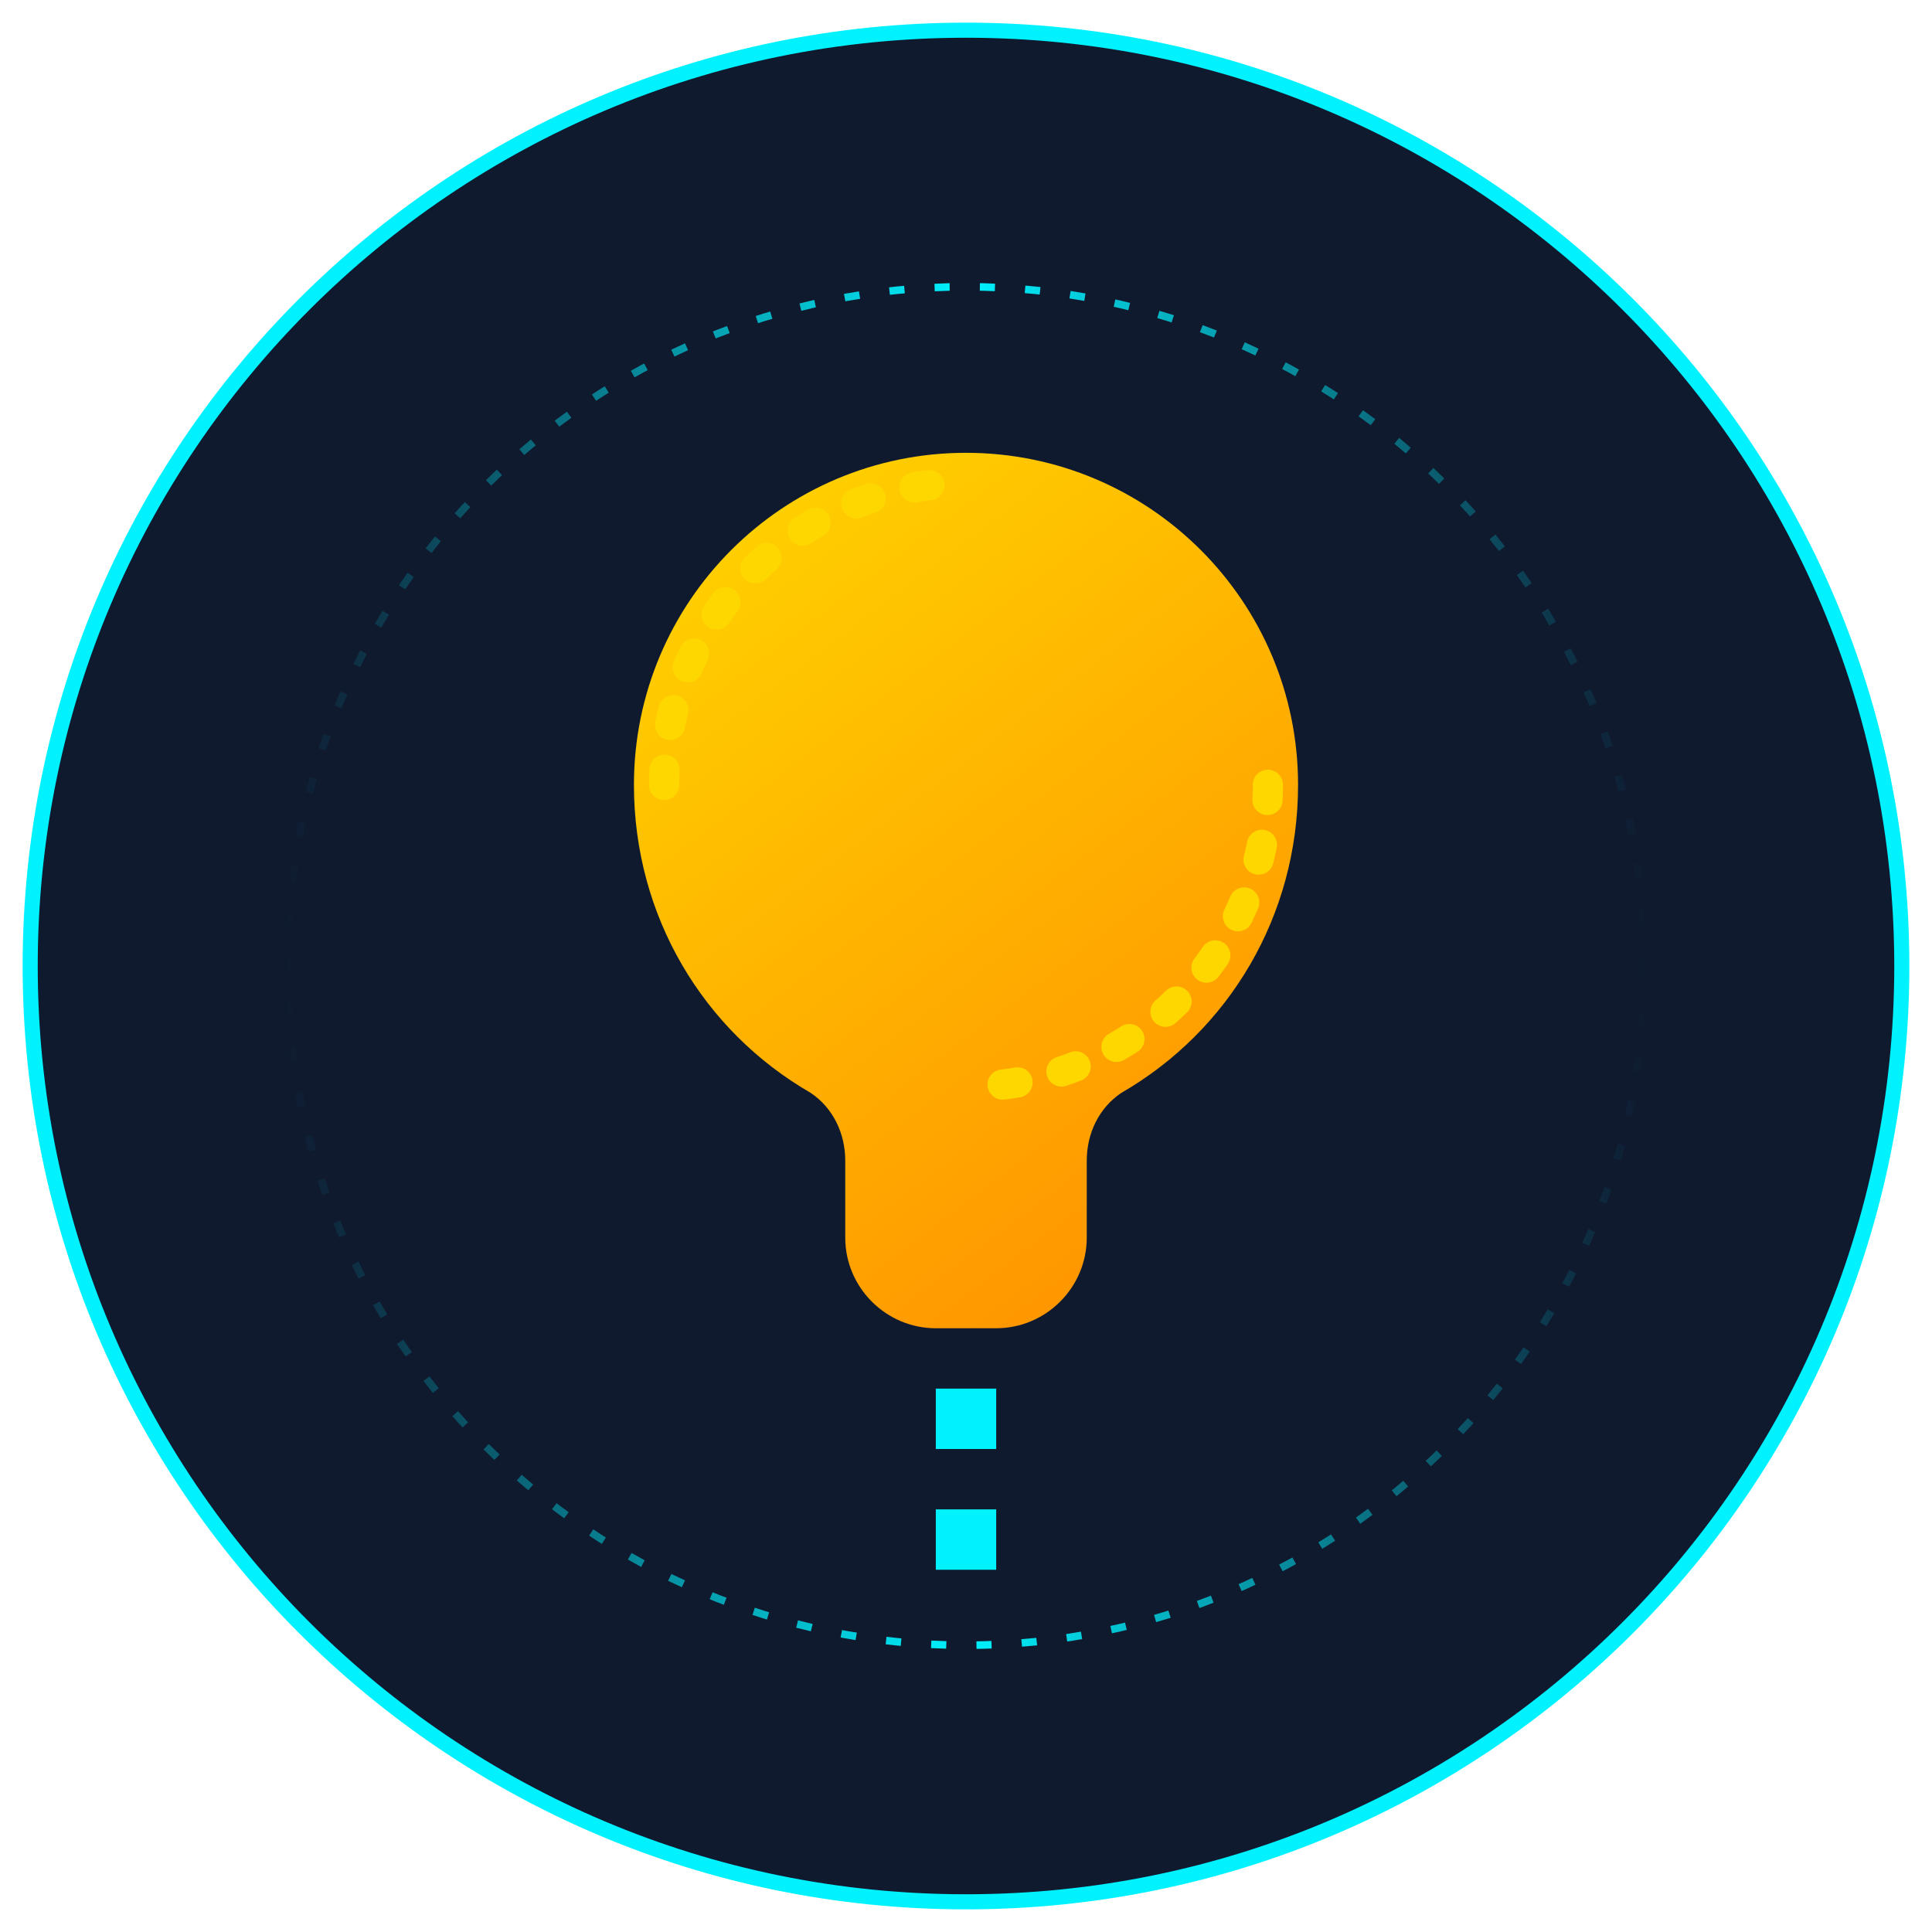
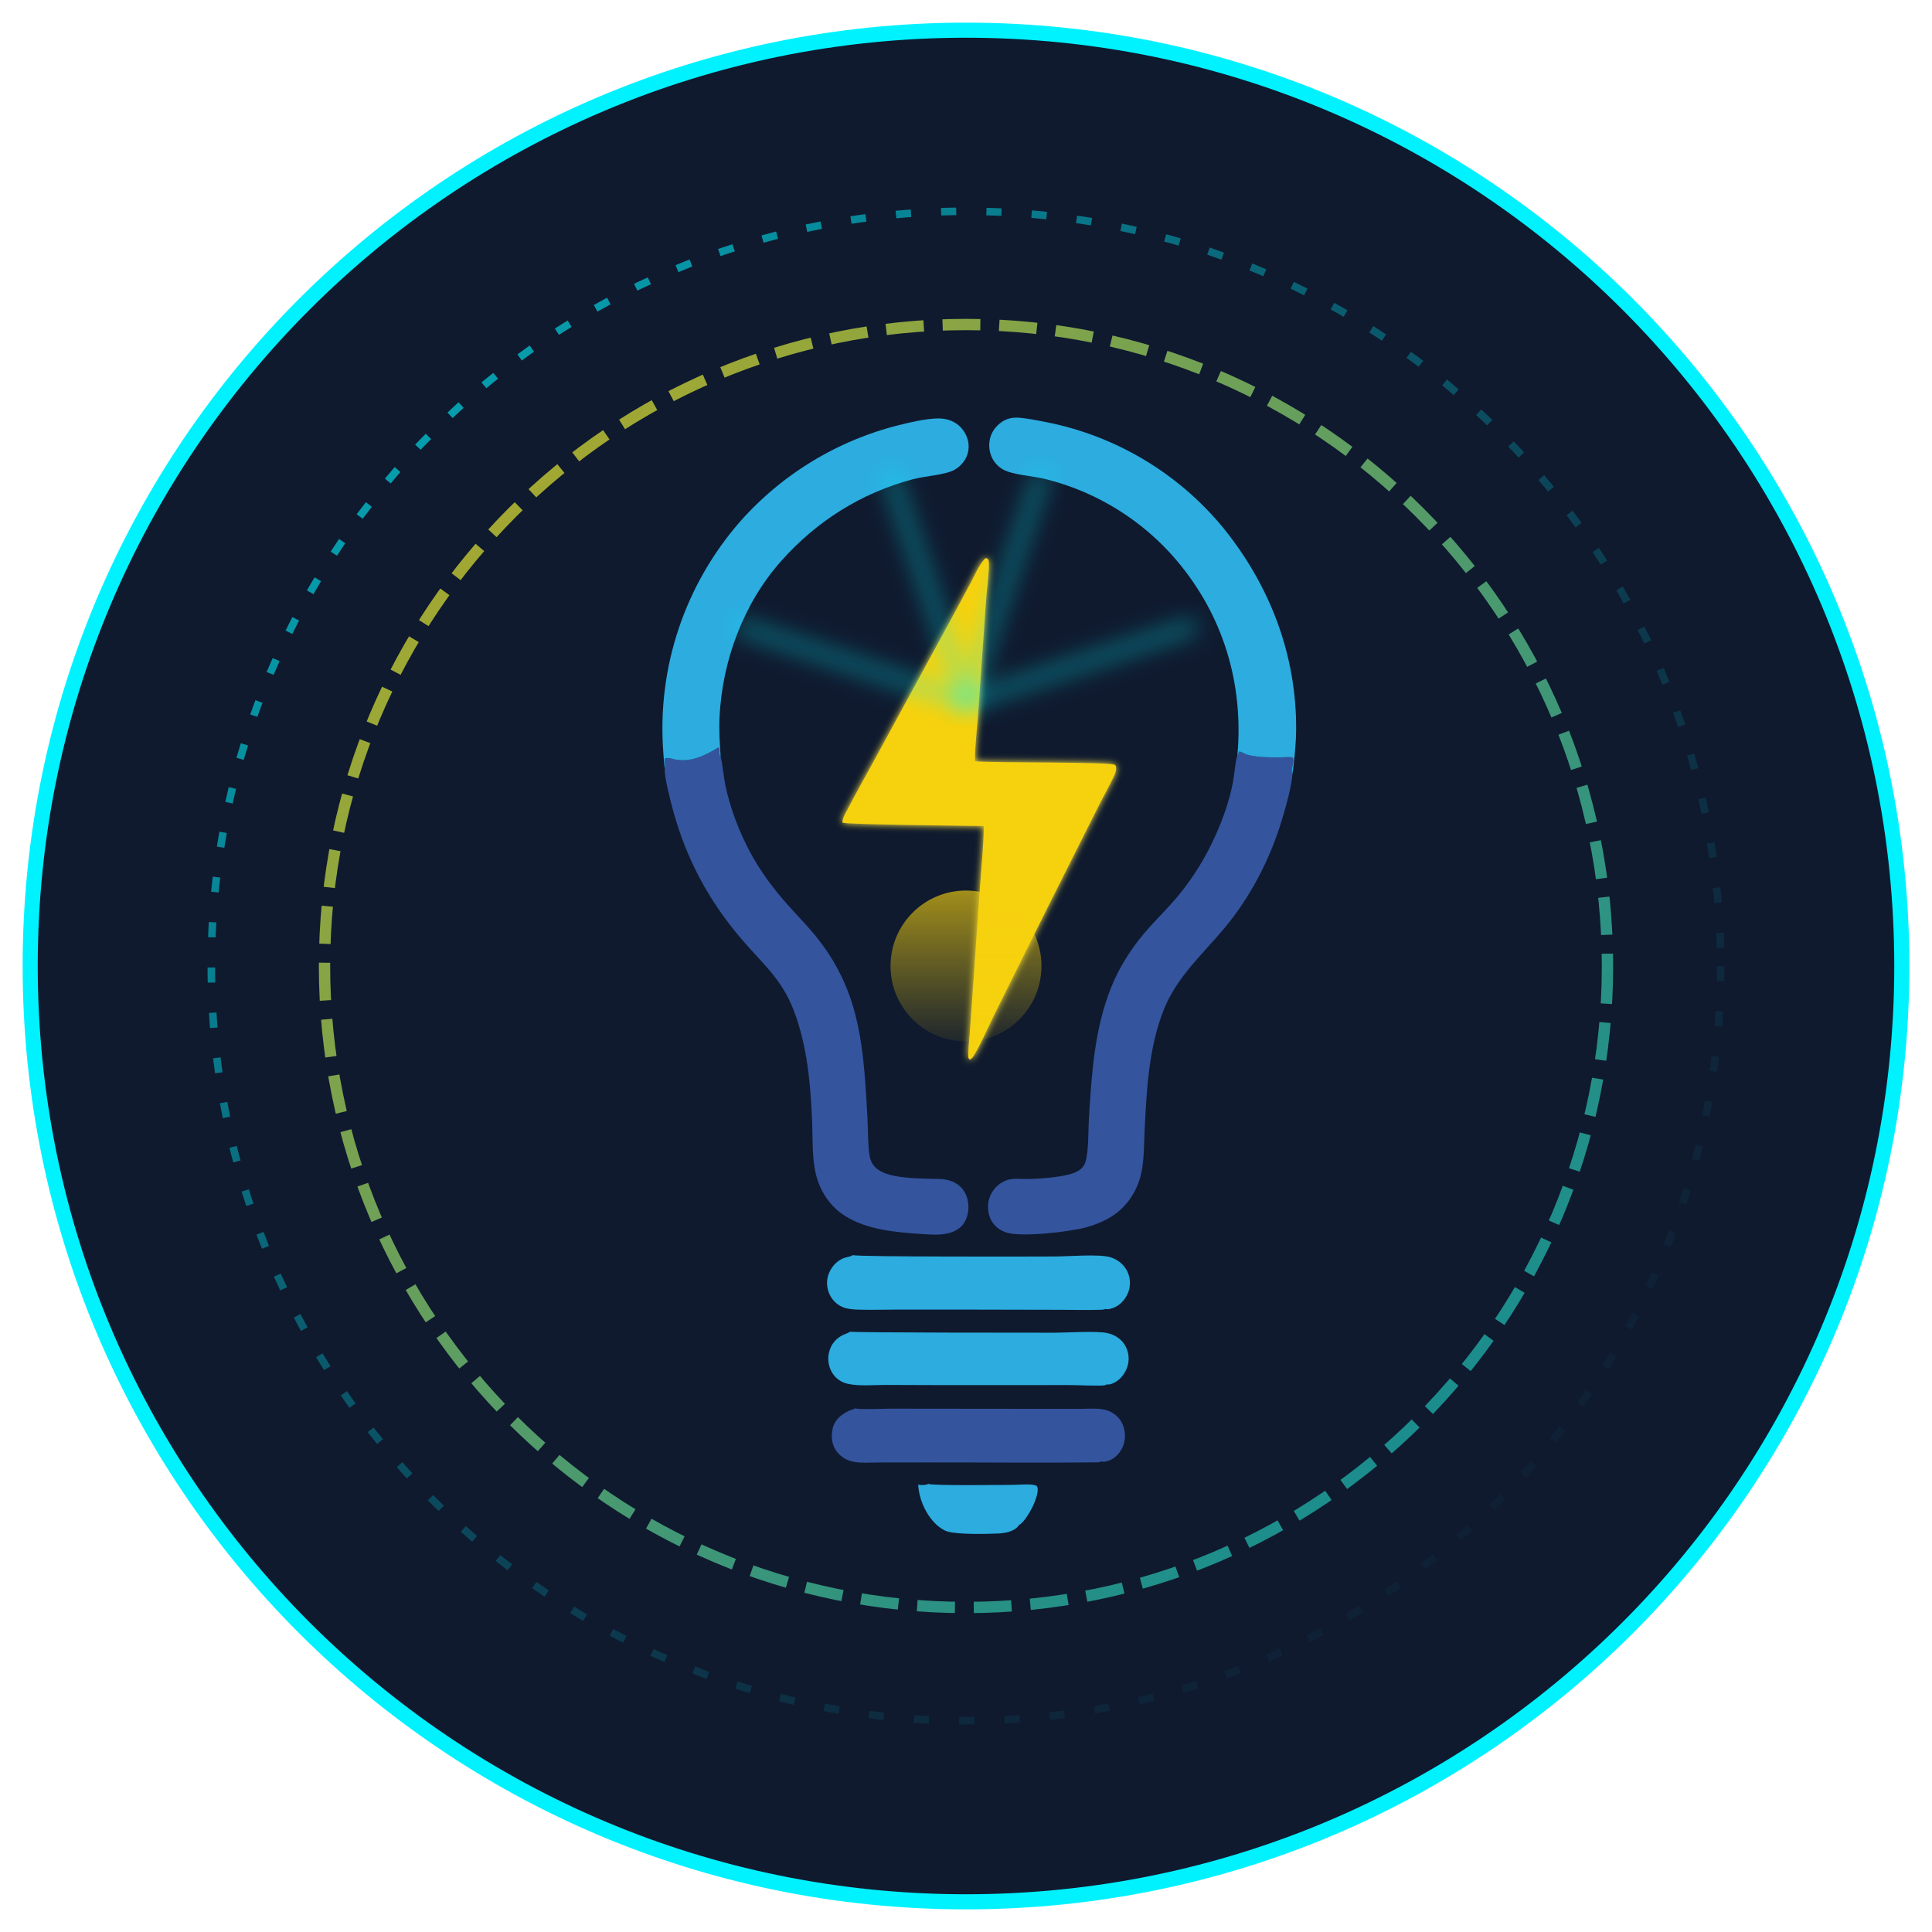
<svg xmlns="http://www.w3.org/2000/svg" width="512" height="512" viewBox="0 0 512 512" fill="none">
  <circle cx="256" cy="256" r="248" fill="#0F1A2F" stroke="#00F2FF" stroke-width="4" />
-   <path d="M256 120C207.4 120 168 159.4 168 208C168 242.8 186.4 273.2 214.8 289.6C220.8 293.6 224 300.4 224 307.6V328C224 341.2 234.8 352 248 352H264C277.2 352 288 341.2 288 328V307.6C288 300.4 291.2 293.6 297.2 289.6C325.6 273.2 344 242.8 344 208C344 159.4 304.6 120 256 120Z" fill="url(#lightGradient)" />
-   <path d="M248 368V384H264V368H248ZM248 400V416H264V400H248Z" fill="#00F2FF" />
-   <path d="M176 208C176 164.2 211.2 128 256 128M336 208C336 251.8 300.8 288 256 288" stroke="#FFD700" stroke-width="8" stroke-linecap="round" stroke-dasharray="4 12" />
-   <circle cx="256" cy="256" r="180" stroke="url(#pulseGradient)" stroke-width="2" stroke-dasharray="4 8" fill="none">
+   <defs>
+     <linearGradient id="pulseGradient" x1="0%" y1="0%" x2="100%" y2="100%">
+       <stop offset="0%" stop-color="#00F2FF" stop-opacity="0.8" />
+       <stop offset="100%" stop-color="#0F1A2F" stop-opacity="0.1" />
+     </linearGradient>
+     <linearGradient id="lightningFlashGradient" x1="0%" y1="0%" x2="100%" y2="100%">
+       <stop offset="0%" stop-color="#F6D10F" stop-opacity="0.8" />
+       <stop offset="100%" stop-color="#00F2FF" stop-opacity="0.5" />
+     </linearGradient>
+     <linearGradient id="glowGradient" x1="50%" y1="0%" x2="50%" y2="100%">
+       <stop offset="0%" stop-color="#F6D10F" stop-opacity="0.9" />
+       <stop offset="100%" stop-color="#F6D10F" stop-opacity="0.1" />
+     </linearGradient>
+     <filter id="lightning-glow" x="-50%" y="-50%" width="200%" height="200%">
+       <feGaussianBlur in="SourceGraphic" stdDeviation="5" result="blur" />
+       <feColorMatrix in="blur" type="matrix" values="0 0 0 0 1 0 0 0 0 0.82 0 0 0 0 0.06 0 0 0 1 0" result="glow" />
+       <feMerge>
+         <feMergeNode in="glow" />
+         <feMergeNode in="SourceGraphic" />
+       </feMerge>
+     </filter>
+     <filter id="electric-blur" x="-30%" y="-30%" width="160%" height="160%">
+       <feGaussianBlur in="SourceGraphic" stdDeviation="3" result="blur" />
+       <feColorMatrix in="blur" type="matrix" values="0 0 0 0 0 0 0 0 0 0.95 0 0 0 0 1 0 0 0 0.7 0" />
+     </filter>
+   </defs>
+   <g transform="translate(175, 110) scale(0.2)">
+     <path class="lightning-main" filter="url(#lightning-glow)" fill="#F6D10F" d="M430.485 189.652C432.611 189.7 432.754 189.599 434.332 190.987C435.24 193.135 435.403 195.188 435.369 197.504C435.135 213.474 432.663 230.007 431.539 245.999L421.195 393.815C419.75 415.366 416.839 437.163 416.8 458.776C437.646 461.065 597.665 459.253 602.471 463.606C603.572 464.604 603.953 466.506 603.952 467.938C603.948 471.994 602.217 476.059 600.489 479.652C594.007 493.132 586.497 506.293 579.779 519.696L511.303 656.047L442.46 794.5C437.567 804.35 418.695 846.359 412.79 852.224C411.551 853.478 411.586 853.72 409.748 853.835C408.633 852.683 408.041 851.985 408.023 850.266C407.916 840.235 409.142 829.82 409.934 819.799L412.817 779.351L423.548 624.76C425.362 598.186 428.381 571.126 428.568 544.517C412.568 544.243 245.485 542.58 241.686 540.055C241.295 539.795 241.339 539.797 241.309 539.383C240.993 535.059 244.67 528.994 246.632 525.207C259.173 501 272.748 477.235 285.705 453.238L383.71 273.334L410.094 224.474C416.221 213.018 421.855 199.317 430.485 189.652Z" />
+     <path fill="#34549E" d="M764.706 449.82L765.315 451.256C765.781 449.352 765.908 447.04 767.335 445.683C771.139 446.746 774.41 449.213 778.187 450.181C792.318 453.801 808.139 453.651 822.614 453.605C825.955 453.594 836.498 452.422 838.374 454.145C840.385 461.587 834.765 468.129 837.367 475.968C837.088 490.648 827.447 523.781 822.898 538.638C807.504 588.912 781.795 638.633 748.005 679.142C719.039 713.867 684.743 744.132 667.447 786.976C647.123 837.323 644.358 893.958 641.681 947.546C640.673 967.726 641.338 990.418 635.865 1009.9C629.376 1033 614.752 1052.75 593.62 1064.48C584.52 1069.54 573.797 1073.8 563.737 1076.44C541.547 1082.27 480.015 1089.43 459.303 1083.39C450.62 1080.86 442.931 1075.27 438.574 1067.25C433.874 1058.6 432.941 1047.36 435.828 1037.98C439.347 1026.56 448.674 1016.89 460.186 1013.43C468.357 1010.98 477.952 1012.37 486.402 1012.25C502.614 1012.02 538.713 1009.74 552.303 1002.24C557.59 999.326 561.375 995.623 563.186 989.803C567.799 974.982 566.874 947.813 567.891 931.397C571.557 872.222 575.142 813.403 597.575 757.741C609.374 728.465 627.188 701.784 648.308 678.398C661.169 664.158 674.843 650.745 687.023 635.877Q694.382 626.875 701.124 617.401Q707.866 607.928 713.961 598.025Q720.055 588.122 725.474 577.835Q730.894 567.547 735.614 556.921C745.62 534.892 754.185 510.35 758.699 486.551C760.96 474.631 761.404 461.355 764.706 449.82Z" />
+     <path fill="#34549E" d="M5.966 468.734C7.079 464.102 5.771 460.281 5.574 455.703C8.087 452.458 16.979 456.005 20.742 456.645C41.259 460.137 60.103 450.75 76.949 440.385C78.982 441.496 77.374 449.873 79.34 452.268C79.507 452.472 79.697 452.655 79.875 452.848C82.701 463.405 83.679 478.464 86.081 490.119C92.332 520.457 103.994 550.883 118.446 578.245C132.143 604.176 149.823 627.747 169.315 649.568C182.412 664.229 196.387 678.324 208.565 693.768Q212.168 698.295 215.571 702.974Q218.974 707.653 222.17 712.475Q225.366 717.298 228.35 722.255Q231.333 727.212 234.098 732.294Q236.862 737.377 239.403 742.574Q241.944 747.772 244.257 753.075Q246.569 758.379 248.649 763.778Q250.728 769.177 252.571 774.661C269.313 825.386 271.482 879.592 274.454 932.477C275.334 948.149 274.833 964.567 277.057 980.073C278.465 989.888 282.664 996.607 291.385 1001.64C307.764 1011.1 338.354 1011.34 357.43 1011.93C365.884 1012.19 374.691 1011.72 382.884 1014.13C394.734 1017.62 403.428 1026 406.69 1037.97C409.484 1048.22 408.578 1060.29 403.061 1069.53C398.439 1077.26 390.284 1081.95 381.707 1084.08C369.581 1087.11 355.457 1085.74 343.083 1084.91C310.543 1082.7 274.308 1079.29 245.862 1061.92C225.017 1049.19 211.505 1028.62 205.928 1005.09C200.923 983.968 201.98 959.628 201.167 937.883C199.303 888.085 194.745 835.56 176.689 788.693C160.405 746.426 135.077 726.678 107.394 694.199C63.732 642.971 34.522 588.279 16.741 523.485C13.884 513.076 4.736 478.107 5.966 468.734Z" />
+     <path fill="#2CACDF" d="M764.706 449.82C772.838 355.29 745.799 265.801 684.436 192.979Q682.312 190.473 680.139 188.009Q677.966 185.545 675.745 183.125Q673.524 180.704 671.256 178.328Q668.988 175.951 666.674 173.62Q664.359 171.289 662 169.003Q659.64 166.718 657.236 164.479Q654.831 162.241 652.384 160.05Q649.936 157.859 647.445 155.717Q644.955 153.575 642.423 151.482Q639.891 149.389 637.318 147.346Q634.745 145.303 632.133 143.312Q629.52 141.32 626.869 139.38Q624.218 137.44 621.529 135.553Q618.841 133.665 616.115 131.831Q613.39 129.997 610.629 128.217Q607.868 126.437 605.073 124.711Q602.278 122.985 599.449 121.315Q596.62 119.645 593.759 118.031Q590.898 116.416 588.006 114.859Q585.114 113.301 582.192 111.8Q579.269 110.3 576.318 108.857Q573.367 107.414 570.388 106.03Q567.409 104.645 564.403 103.319Q561.397 101.994 558.366 100.728Q555.335 99.461 552.279 98.255Q549.224 97.049 546.145 95.902Q543.067 94.756 539.966 93.671Q536.865 92.586 533.744 91.561Q530.623 90.537 527.482 89.575Q524.341 88.612 521.182 87.712Q518.023 86.811 514.846 85.973Q511.67 85.135 508.478 84.359C493.209 80.653 466.434 79.18 453.983 72.016C441.182 64.651 434.71 51.081 435.948 36.536C436.817 26.324 441.721 17.741 449.577 11.235C457.967 4.287 466.807 2.588 477.434 3.67C488.098 4.756 498.758 6.906 509.278 8.936Q513.584 9.761 517.871 10.679Q522.157 11.597 526.423 12.607Q530.689 13.618 534.932 14.72Q539.175 15.823 543.393 17.017Q547.612 18.212 551.803 19.497Q555.995 20.782 560.157 22.157Q564.32 23.533 568.451 24.999Q572.583 26.464 576.682 28.018Q580.781 29.573 584.846 31.216Q588.911 32.859 592.939 34.589Q596.967 36.319 600.956 38.137Q604.946 39.954 608.895 41.857Q612.845 43.76 616.752 45.748Q620.659 47.736 624.522 49.809Q628.386 51.881 632.203 54.036Q636.021 56.192 639.791 58.429Q643.561 60.667 647.281 62.986Q651.002 65.304 654.672 67.703Q658.341 70.101 661.958 72.579Q665.575 75.056 669.137 77.612Q672.7 80.167 676.206 82.798Q679.712 85.43 683.161 88.137Q686.609 90.844 689.998 93.625Q693.387 96.406 696.715 99.259Q700.044 102.113 703.309 105.038Q706.575 107.963 709.776 110.958Q712.978 113.953 716.114 117.017Q719.249 120.08 722.318 123.211Q725.387 126.342 728.388 129.538Q731.388 132.735 734.318 135.995Q737.249 139.256 740.108 142.579Q742.967 145.903 745.754 149.287C807.833 225.804 843.165 318.081 842.467 417.245C842.36 432.477 840.811 447.82 839.224 462.96Q838.567 469.503 837.367 475.968C834.765 468.129 840.385 461.587 838.374 454.145C836.498 452.422 825.955 453.594 822.614 453.605C808.139 453.651 792.318 453.801 778.187 450.181C774.41 449.213 771.139 446.746 767.335 445.683C765.908 447.04 765.781 449.352 765.315 451.256L764.706 449.82Z" />
+     <path fill="#2CACDF" d="M5.966 468.734C4.831 461.18 4.357 453.365 3.82 445.739Q3.443 440.604 3.192 435.46Q2.942 430.317 2.819 425.169Q2.696 420.021 2.701 414.872Q2.705 409.723 2.837 404.575Q2.969 399.427 3.228 394.285Q3.487 389.142 3.873 384.007Q4.259 378.872 4.772 373.748Q5.285 368.625 5.924 363.515Q6.564 358.406 7.329 353.314Q8.095 348.222 8.986 343.15Q9.878 338.078 10.894 333.031Q11.911 327.983 13.052 322.961Q14.193 317.94 15.457 312.948Q16.722 307.957 18.11 302.998Q19.498 298.039 21.008 293.116Q22.518 288.193 24.15 283.309Q25.781 278.425 27.533 273.583Q29.284 268.741 31.155 263.943Q33.026 259.146 35.015 254.396Q37.004 249.647 39.11 244.948Q41.215 240.249 43.437 235.603Q45.658 230.958 47.994 226.368Q50.329 221.779 52.778 217.249Q55.226 212.719 57.785 208.251Q60.345 203.783 63.014 199.38Q65.684 194.976 68.461 190.64Q71.238 186.304 74.122 182.038Q77.006 177.772 79.994 173.578Q82.983 169.385 86.074 165.267Q89.165 161.149 92.357 157.108Q95.549 153.067 98.84 149.107Q102.131 145.147 105.519 141.269Q108.101 138.346 110.738 135.472Q113.375 132.598 116.065 129.774Q118.755 126.95 121.498 124.177Q124.241 121.404 127.035 118.683Q129.829 115.962 132.674 113.294Q135.519 110.626 138.414 108.012Q141.308 105.398 144.251 102.839Q147.195 100.28 150.185 97.776Q153.176 95.272 156.213 92.825Q159.25 90.378 162.333 87.989Q165.415 85.599 168.542 83.268Q171.669 80.937 174.839 78.665Q178.009 76.392 181.221 74.18Q184.433 71.968 187.686 69.817Q190.939 67.665 194.232 65.575Q197.525 63.485 200.857 61.457Q204.189 59.429 207.558 57.464Q210.927 55.499 214.332 53.598Q217.738 51.697 221.178 49.859Q224.619 48.022 228.093 46.25Q231.567 44.478 235.074 42.772Q238.581 41.065 242.12 39.425Q245.658 37.784 249.227 36.21Q252.796 34.637 256.393 33.13Q259.991 31.624 263.616 30.185Q267.241 28.746 270.893 27.376Q274.544 26.006 278.221 24.704Q281.898 23.403 285.598 22.171Q289.298 20.938 293.021 19.776Q296.744 18.613 300.488 17.521Q304.233 16.428 307.997 15.406Q311.76 14.384 315.543 13.433C331.356 9.474 347.723 5.668 364.023 4.565C375.669 3.778 387.001 6.189 395.917 14.167C402.958 20.467 407.973 30.124 408.463 39.611C409.196 53.831 401.488 66.057 389.219 72.804C377.616 79.185 349.462 81.048 334.736 84.967C266.129 103.224 206.891 140.61 159.856 193.685C109.828 250.138 81.947 325.8 78.395 400.693C77.569 418.097 78.85 435.482 79.875 452.848C79.697 452.655 79.507 452.472 79.34 452.268C77.374 449.873 78.982 441.496 76.949 440.385C60.103 450.75 41.259 460.137 20.742 456.645C16.979 456.005 8.087 452.458 5.574 455.703C5.771 460.281 7.079 464.102 5.966 468.734Z" />
+     <path fill="#2CACDF" d="M255.121 1113.07C260.785 1115.61 500.819 1115.02 523.306 1114.9C540.814 1114.81 581.658 1111.37 596.396 1115.94C605.849 1118.87 613.882 1125.17 618.404 1134.05Q618.797 1134.82 619.152 1135.61Q619.507 1136.4 619.822 1137.21Q620.138 1138.01 620.413 1138.83Q620.688 1139.65 620.923 1140.48Q621.157 1141.32 621.35 1142.16Q621.543 1143 621.694 1143.86Q621.846 1144.71 621.954 1145.57Q622.063 1146.43 622.13 1147.29Q622.196 1148.15 622.22 1149.02Q622.244 1149.88 622.225 1150.75Q622.206 1151.61 622.145 1152.47Q622.083 1153.34 621.979 1154.2Q621.875 1155.05 621.729 1155.91Q621.582 1156.76 621.394 1157.61Q621.206 1158.45 620.976 1159.28Q620.747 1160.12 620.476 1160.94C617.629 1169.52 611.079 1177.9 602.831 1181.86C599.825 1183.3 593.363 1185.69 590.177 1184.47C590.067 1184.43 589.962 1184.38 589.855 1184.33C588.018 1185.34 586.133 1185.44 584.08 1185.5C565.191 1186.07 546.135 1185.56 527.229 1185.53L414.468 1185.29L314.083 1185.26C296.337 1185.29 278.42 1185.9 260.689 1185.28C255.499 1185.1 250.142 1184.58 245.118 1183.21C237.117 1181.03 229.751 1175.03 225.668 1167.87C221.026 1159.74 219.558 1149.89 222.104 1140.85C225.112 1130.16 233.426 1120.2 244.138 1116.67C247.581 1115.54 251.647 1115.14 254.77 1113.29C254.889 1113.22 255.004 1113.15 255.121 1113.07Z" />
+     <path fill="#2CACDF" d="M251.619 1214.54C254.438 1215.93 498.576 1215.92 521.98 1215.91C538.639 1215.9 577.899 1213.36 591.761 1216.28C601.196 1218.27 609.998 1223.46 615.185 1231.75Q615.641 1232.48 616.061 1233.24Q616.481 1233.99 616.864 1234.77Q617.246 1235.54 617.59 1236.33Q617.933 1237.12 618.238 1237.93Q618.542 1238.74 618.806 1239.56Q619.071 1240.39 619.294 1241.22Q619.518 1242.05 619.7 1242.9Q619.882 1243.74 620.023 1244.59Q620.163 1245.45 620.261 1246.3Q620.36 1247.16 620.416 1248.02Q620.472 1248.88 620.486 1249.75Q620.5 1250.61 620.471 1251.47Q620.442 1252.34 620.371 1253.2Q620.3 1254.06 620.186 1254.91Q620.073 1255.77 619.917 1256.62Q619.762 1257.47 619.565 1258.31C617.446 1267.16 611.443 1276.23 603.551 1280.96C600.844 1282.59 595.374 1285.28 592.253 1284.36C592.136 1284.33 592.023 1284.28 591.908 1284.24C591.731 1284.36 591.557 1284.48 591.377 1284.59C588.544 1286.29 583.404 1285.96 580.149 1286C567.05 1286.13 553.94 1285.3 540.836 1285.31L365.95 1285.33L297.253 1285.12C282.143 1285.14 262.948 1286.94 248.372 1283.64C239.838 1281.71 232.623 1276.84 227.969 1269.38Q227.502 1268.62 227.072 1267.84Q226.642 1267.06 226.251 1266.26Q225.86 1265.46 225.508 1264.64Q225.156 1263.82 224.845 1262.99Q224.534 1262.15 224.264 1261.3Q223.994 1260.46 223.766 1259.59Q223.538 1258.73 223.352 1257.86Q223.166 1256.99 223.023 1256.11Q222.88 1255.23 222.781 1254.35Q222.681 1253.46 222.624 1252.57Q222.568 1251.68 222.555 1250.79Q222.542 1249.9 222.572 1249.01Q222.603 1248.12 222.677 1247.23Q222.751 1246.35 222.869 1245.46Q222.986 1244.58 223.147 1243.7Q223.307 1242.83 223.51 1241.96C225.992 1231.5 232.503 1223.46 242.15 1218.86C245.153 1217.42 248.418 1216.56 251.246 1214.78C251.372 1214.7 251.495 1214.62 251.619 1214.54Z" />
+     <path fill="#34549E" d="M258.064 1316.08C262.879 1318.01 296.213 1316.56 304.567 1316.55L503.77 1316.76L556.541 1316.78C566.847 1316.78 578.601 1315.63 588.654 1317.91C597.553 1319.92 605.636 1325.41 610.425 1333.22C615.51 1341.52 616.863 1352.84 614.416 1362.21C612.196 1370.71 606.39 1378.92 598.734 1383.36C595.085 1385.48 588.704 1387.73 584.523 1386.51C584.366 1386.46 584.212 1386.4 584.057 1386.35C583.828 1386.51 583.608 1386.68 583.372 1386.83C581.471 1388.01 577.842 1387.7 575.651 1387.72C502.414 1388.54 429.145 1387.68 355.904 1387.78L290.71 1387.86C279.079 1387.85 265.497 1389.11 254.193 1386.55Q253.349 1386.35 252.516 1386.12Q251.683 1385.88 250.862 1385.6Q250.041 1385.32 249.234 1385.01Q248.427 1384.69 247.637 1384.34Q246.847 1383.98 246.074 1383.59Q245.302 1383.2 244.549 1382.77Q243.797 1382.34 243.066 1381.87Q242.335 1381.41 241.627 1380.91Q240.919 1380.41 240.237 1379.87Q239.554 1379.34 238.898 1378.77Q238.241 1378.21 237.613 1377.61Q236.985 1377.02 236.386 1376.39Q235.788 1375.76 235.22 1375.11Q234.652 1374.45 234.116 1373.77Q233.581 1373.09 233.079 1372.39Q232.576 1371.68 232.109 1370.95C226.788 1362.52 226.141 1351.74 228.49 1342.2C231.226 1331.1 239.997 1324.04 249.948 1319.34C252.501 1318.14 255.348 1317.78 257.746 1316.29C257.854 1316.22 257.958 1316.15 258.064 1316.08Z" />
+     <path fill="#2CACDF" d="M355.172 1416.22C360.381 1418.82 454.281 1417.57 468.006 1417.51C475.272 1417.48 490.53 1415.9 497.103 1418.2C498.433 1418.66 498.827 1418.91 499.386 1420.23C501.863 1426.08 496.724 1438.73 494.255 1444.38C491.57 1450.53 481.642 1468.07 475.295 1470.56C474.899 1471.32 474.498 1471.9 473.926 1472.56C467.784 1479.58 456.806 1481.49 447.937 1481.94C432.691 1482.71 393.152 1483.47 379.945 1479.15C374.758 1477.45 369.912 1473.92 365.922 1470.28C351.902 1457.47 342.404 1435.77 341.686 1416.94C342.165 1417.2 342.246 1417.28 342.858 1417.42C346.026 1418.17 352.368 1417.78 355.172 1416.22Z" />
+   </g>
+   <circle cx="256" cy="256" r="200" stroke="url(#pulseGradient)" stroke-width="2" stroke-dasharray="4 8" fill="none">
    <animateTransform attributeName="transform" type="rotate" from="0 256 256" to="360 256 256" dur="8s" repeatCount="indefinite" />
  </circle>
-   <defs>
-     <linearGradient id="lightGradient" x1="168" y1="120" x2="344" y2="352" gradientUnits="userSpaceOnUse">
-       <stop offset="0" stop-color="#FFD700" />
-       <stop offset="1" stop-color="#FF8C00" />
-     </linearGradient>
-     <linearGradient id="pulseGradient" x1="76" y1="256" x2="436" y2="256" gradientUnits="userSpaceOnUse">
-       <stop offset="0" stop-color="#00F2FF" stop-opacity="0" />
-       <stop offset="0.5" stop-color="#00F2FF" />
-       <stop offset="1" stop-color="#00F2FF" stop-opacity="0" />
-     </linearGradient>
-   </defs>
+   <circle cx="256" cy="256" r="170" stroke="url(#lightningFlashGradient)" stroke-width="3" stroke-dasharray="10 5" fill="none">
+     <animate attributeName="r" values="170;180;170" dur="2.5s" repeatCount="indefinite" />
+     <animate attributeName="stroke-opacity" values="0.7;0.3;0.7" dur="2.5s" repeatCount="indefinite" />
+   </circle>
+   <g class="lightning-effects">
+     <path class="lightning-streak" d="M256 186 L276 126" stroke="#F6D10F" stroke-width="2" stroke-linecap="round" filter="url(#electric-blur)">
+       <animate attributeName="opacity" values="0;1;0" dur="0.8s" begin="0.1s" repeatCount="indefinite" />
+     </path>
+     <path class="lightning-streak" d="M256 186 L236 126" stroke="#F6D10F" stroke-width="2" stroke-linecap="round" filter="url(#electric-blur)">
+       <animate attributeName="opacity" values="0;1;0" dur="0.7s" begin="0.3s" repeatCount="indefinite" />
+     </path>
+     <path class="lightning-streak" d="M256 186 L316 166" stroke="#F6D10F" stroke-width="2" stroke-linecap="round" filter="url(#electric-blur)">
+       <animate attributeName="opacity" values="0;1;0" dur="0.9s" begin="0.5s" repeatCount="indefinite" />
+     </path>
+     <path class="lightning-streak" d="M256 186 L196 166" stroke="#F6D10F" stroke-width="2" stroke-linecap="round" filter="url(#electric-blur)">
+       <animate attributeName="opacity" values="0;1;0" dur="1.1s" begin="0.7s" repeatCount="indefinite" />
+     </path>
+   </g>
+   <circle cx="256" cy="256" r="20" fill="url(#glowGradient)" opacity="0.7">
+     <animate attributeName="r" values="15;25;15" dur="3s" repeatCount="indefinite" />
+     <animate attributeName="opacity" values="0.5;0.8;0.5" dur="3s" repeatCount="indefinite" />
+   </circle>
+   <path class="lightning-bolt" d="M270 150 L260 200 L280 210 L250 300" stroke="#F6D10F" stroke-width="3" stroke-linecap="round" stroke-linejoin="round" fill="none" filter="url(#lightning-glow)" opacity="0">
+     <animate attributeName="opacity" values="0;1;0" dur="1.5s" begin="1s" repeatCount="indefinite" />
+   </path>
+   <path class="lightning-bolt" d="M240 150 L250 210 L230 220 L260 300" stroke="#F6D10F" stroke-width="3" stroke-linecap="round" stroke-linejoin="round" fill="none" filter="url(#lightning-glow)" opacity="0">
+     <animate attributeName="opacity" values="0;1;0" dur="1.5s" begin="2s" repeatCount="indefinite" />
+   </path>
</svg>
